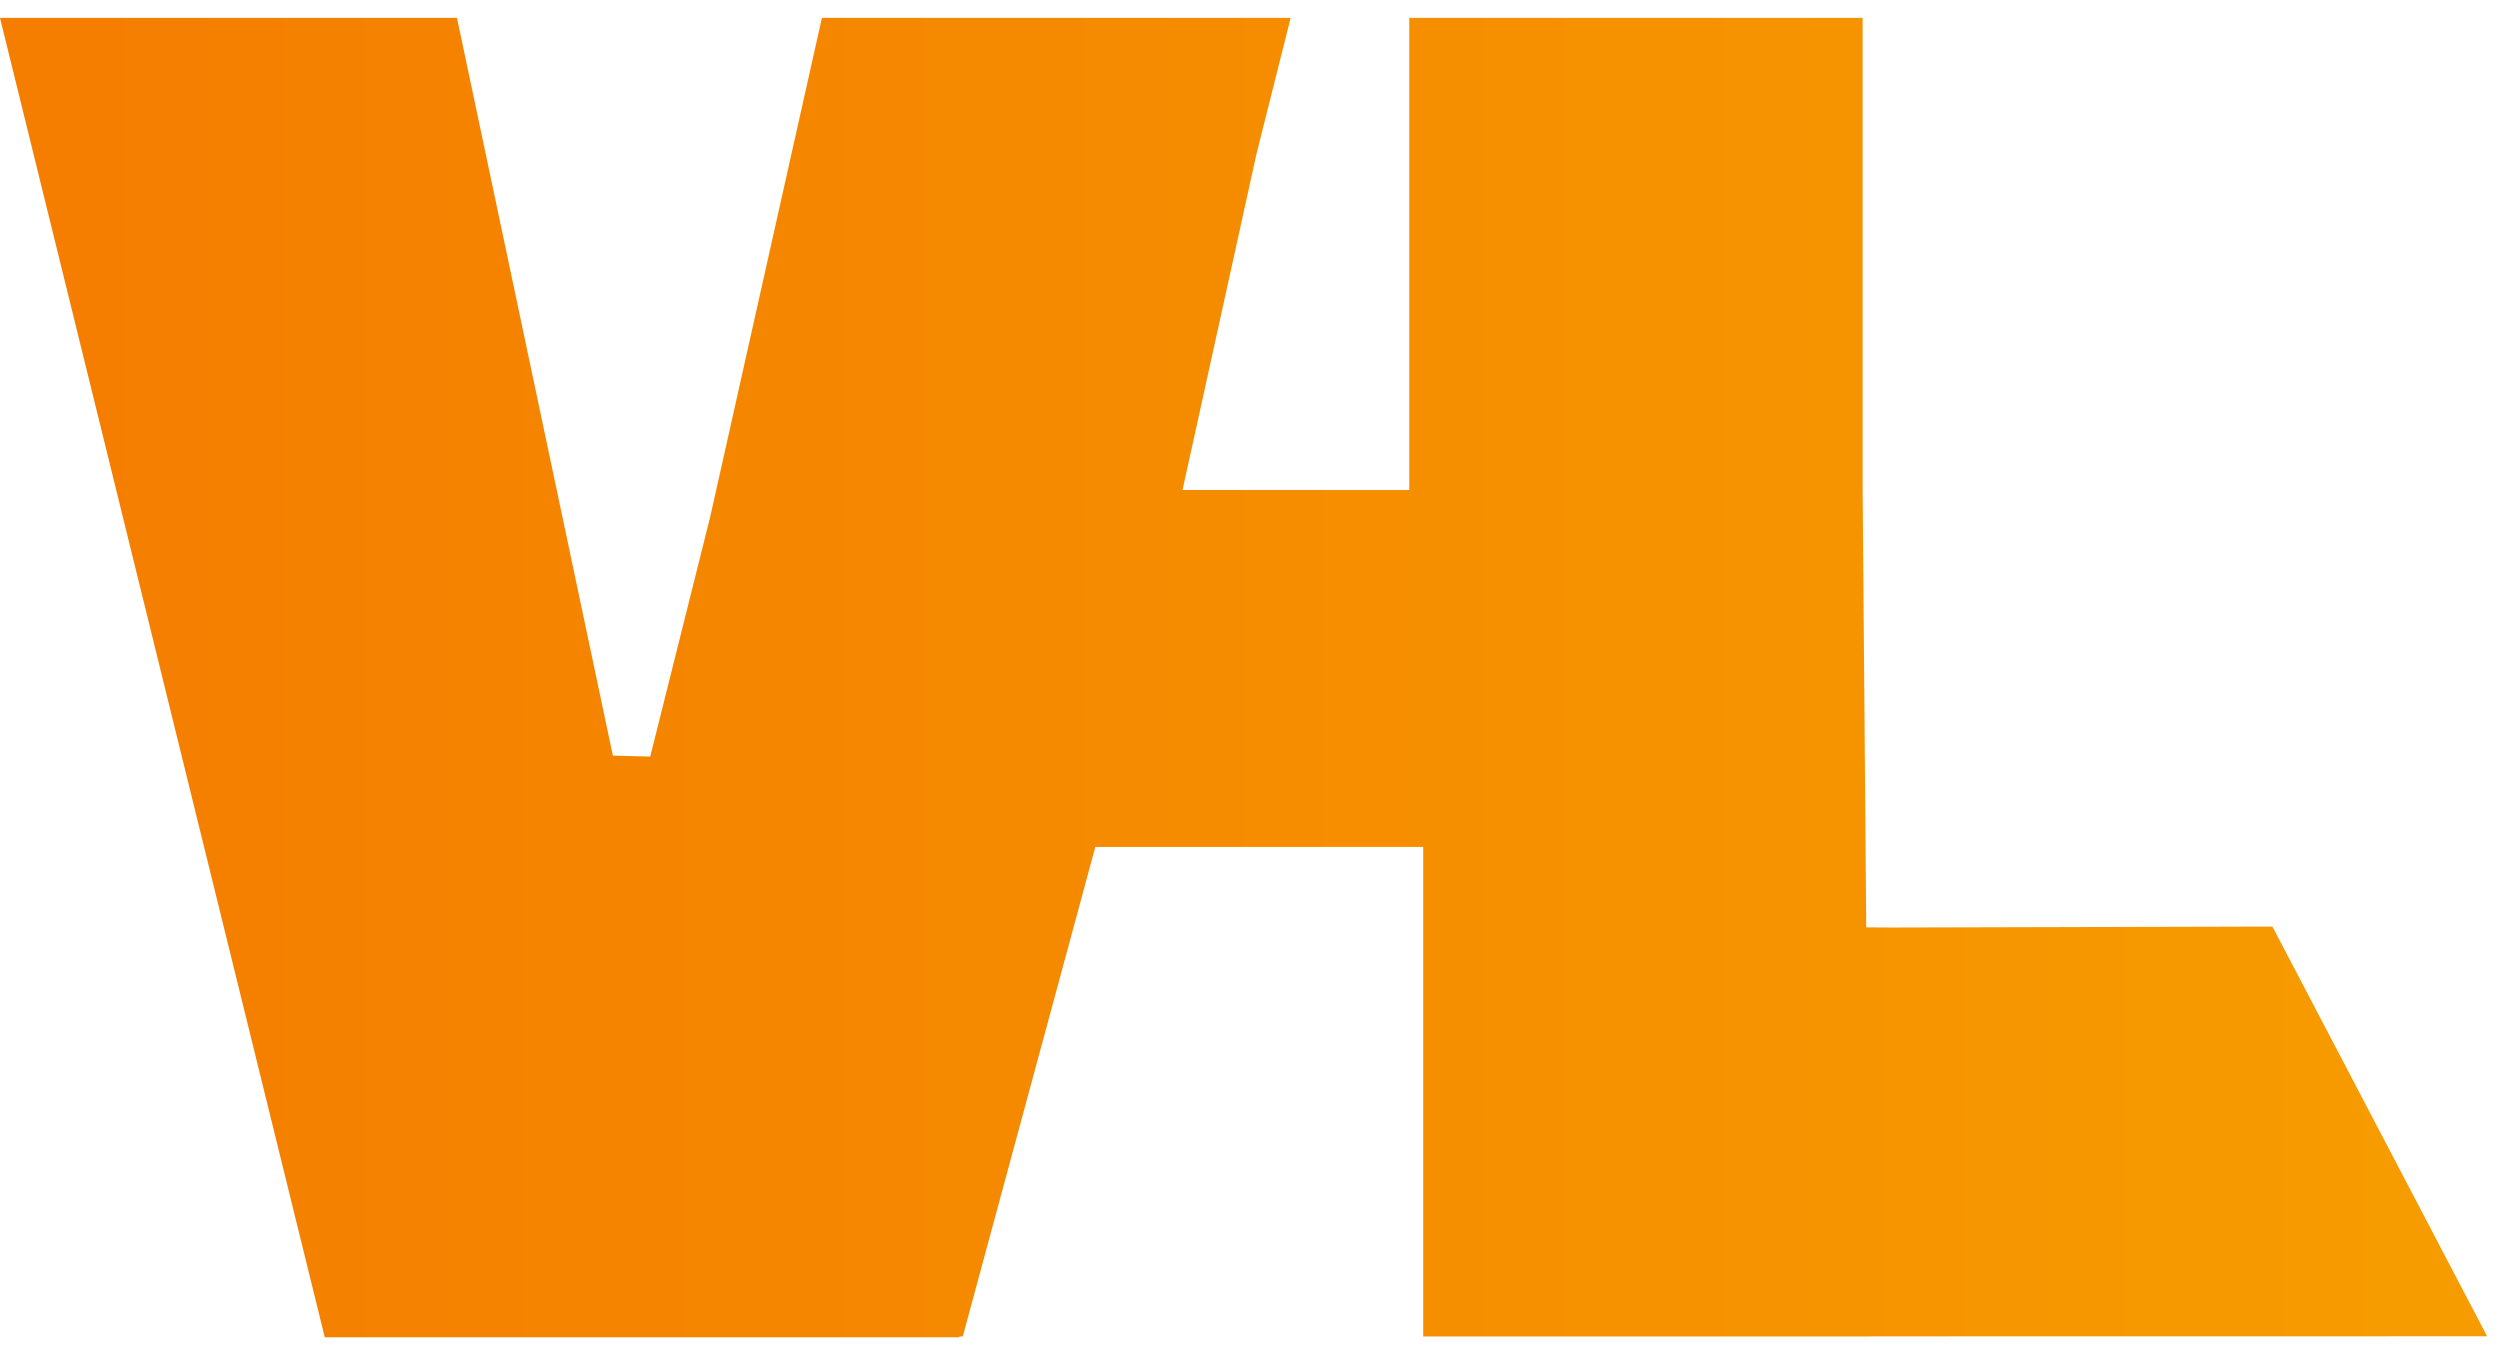
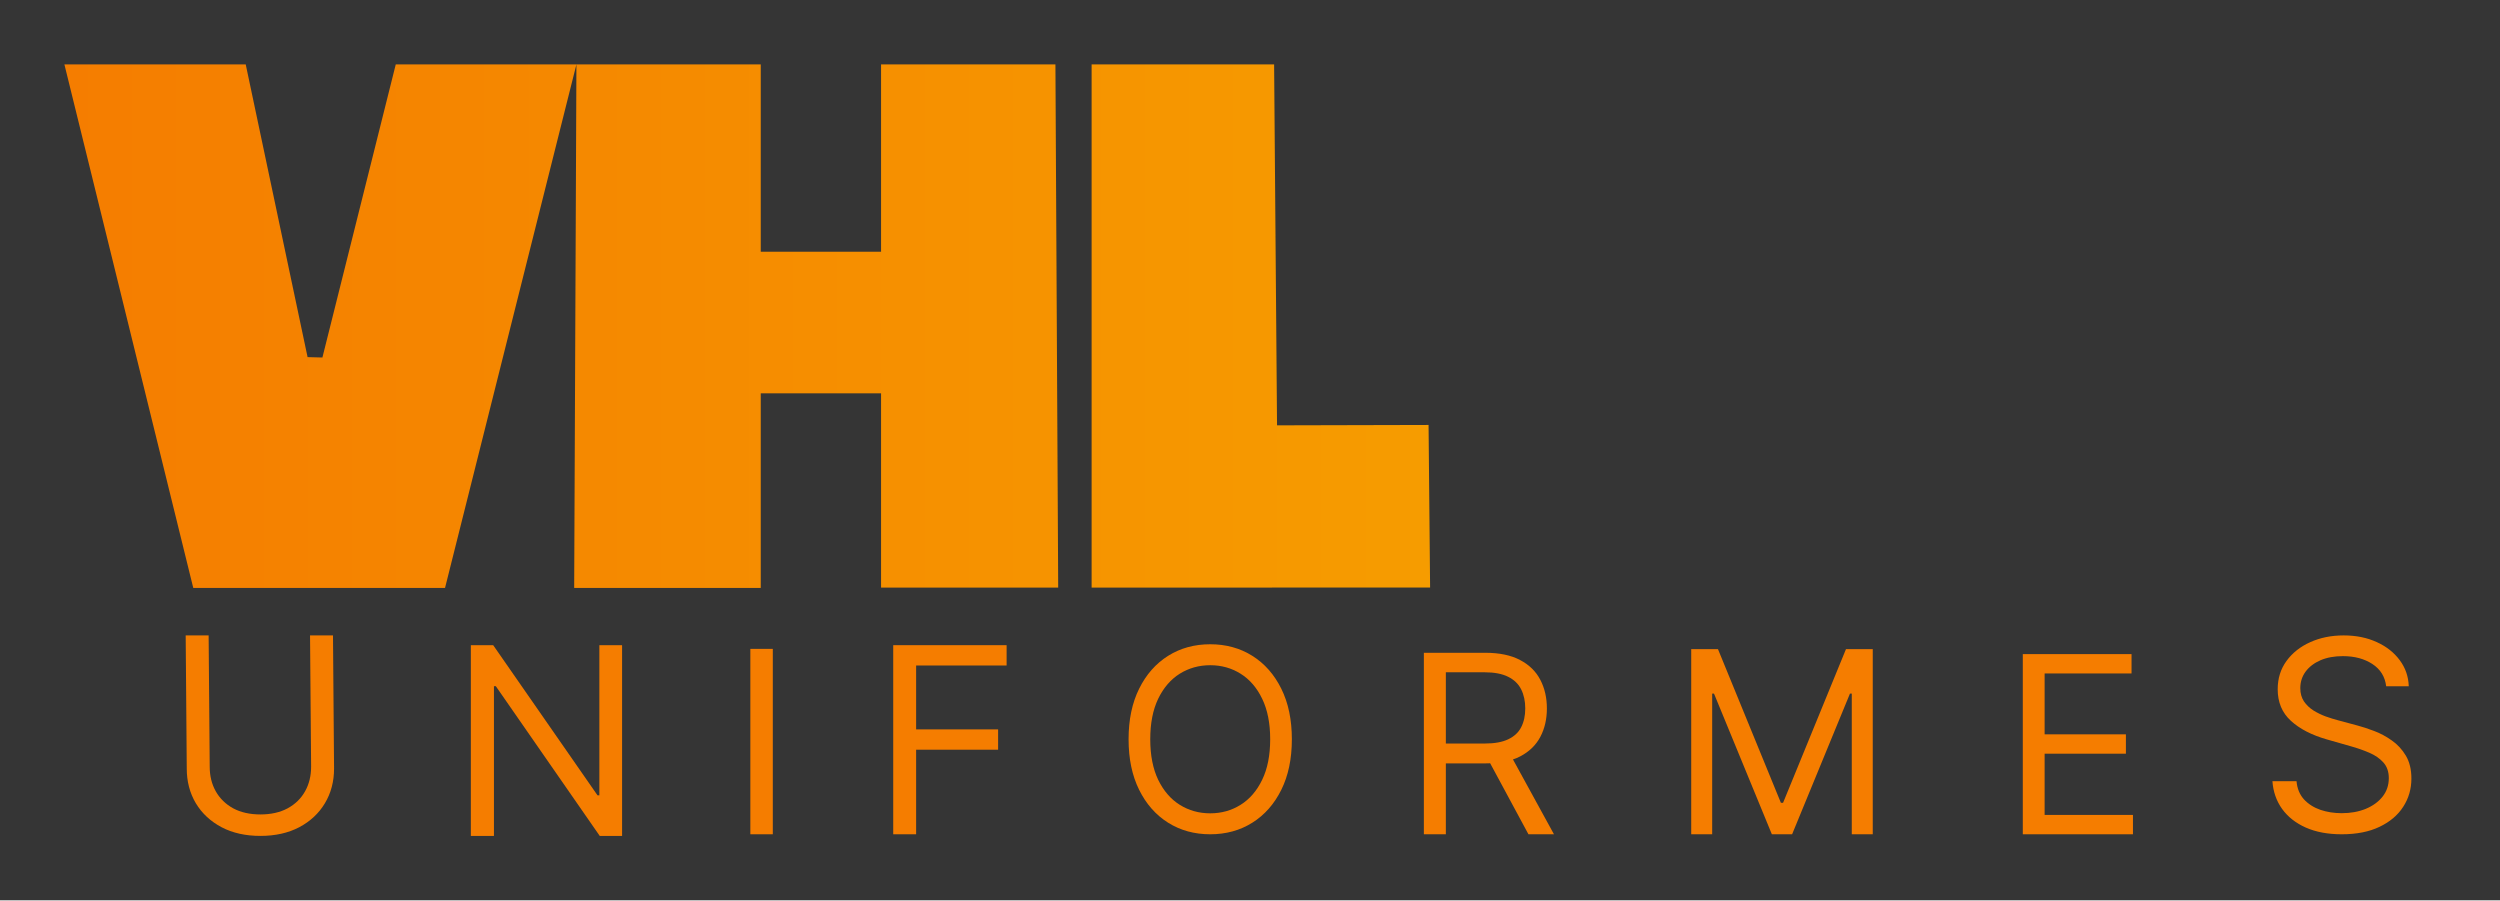
- <svg xmlns="http://www.w3.org/2000/svg" width="107" height="58" viewBox="0 0 107 58" fill="none">
-   <path fill-rule="evenodd" clip-rule="evenodd" d="M19.558 0.765H0L13.9 57.234H41.057L41.066 57.2H41.206L46.88 36.248H60.913V57.199L60.913 57.199L60.913 57.2H80.02L80.02 57.197L106.449 57.193L97.259 39.657L80.914 39.698L79.875 39.691L79.721 20.971V0.765H60.316V20.971H50.612L53.781 6.573L55.24 0.765H55.06H35.742H35.178L30.39 22.151L27.83 32.381L26.23 32.34L19.558 0.765Z" fill="url(#paint0_linear_411_5)" />
+ <svg xmlns="http://www.w3.org/2000/svg" width="1941" height="699" viewBox="0 0 1941 699" fill="none">
+   <rect width="1941" height="698.999" fill="#353535" />
+   <path fill-rule="evenodd" clip-rule="evenodd" d="M847.529 456.209V50H989.223L991.49 330.236L1109.14 329.939L1110.33 456.167L847.529 456.209ZM445.794 456.46L447.535 50H590.645V195.44H684.057V50H819.432L821.581 456.209H684.057V305.405H590.645V456.46H445.794ZM50 50H190.776L238.804 277.275L250.317 277.568L307.267 50H447.535L345.522 456.46H150.048L50 50Z" fill="url(#paint0_linear_1601_4)" />
+   <path d="M240.717 493.334H258.533L259.367 596.701C259.367 606.758 256.996 615.738 252.255 623.64C247.562 631.495 240.929 637.697 232.356 642.247C223.783 646.749 213.726 648.999 202.184 648.999C190.641 648.999 180.584 646.749 172.011 642.247C163.439 637.697 156.782 631.495 152.04 623.64C147.347 615.738 145 606.758 145 596.701L144.166 493.334H161.982L162.816 595.264C162.816 602.448 164.396 608.842 167.557 614.445C170.718 620.001 175.22 624.383 181.063 627.592C186.954 630.752 193.994 632.333 202.184 632.333C210.373 632.333 217.413 630.752 223.304 627.592C229.195 624.383 233.697 620.001 236.81 614.445C239.971 608.842 241.551 602.448 241.551 595.264L240.717 493.334Z" fill="#F57D00" />
+   <path d="M482.984 500.93V648.999H465.633L384.946 532.742H383.5V648.999H365.57V500.93H382.922L463.897 617.477H465.343V500.93H482.984Z" fill="#F57D00" />
+   <path d="M600 503.786V647.732H582.569V503.786H600Z" fill="#F57D00" />
+   <path d="M693.5 647.732V500.922H781.528V516.693H711.278V566.298H774.933V582.069H711.278V647.732H693.5Z" fill="#F57D00" />
+   <path d="M1003 573.968C1003 589.113 1000.27 602.202 994.796 613.234C989.327 624.266 981.825 632.773 972.289 638.757C962.753 644.74 951.861 647.732 939.614 647.732C927.367 647.732 916.475 644.74 906.939 638.757C897.403 632.773 889.9 624.266 884.431 613.234C878.962 602.202 876.228 589.113 876.228 573.968C876.228 558.823 878.962 545.734 884.431 534.702C889.9 523.67 897.403 515.163 906.939 509.179C916.475 503.196 927.367 500.204 939.614 500.204C951.861 500.204 962.753 503.196 972.289 509.179C981.825 515.163 989.327 523.67 994.796 534.702C1000.27 545.734 1003 558.823 1003 573.968ZM986.172 573.968C986.172 561.534 984.092 551.04 979.931 542.485C975.818 533.931 970.232 527.457 963.173 523.063C956.162 518.669 948.308 516.472 939.614 516.472C930.919 516.472 923.043 518.669 915.984 523.063C908.972 527.457 903.386 533.931 899.226 542.485C895.113 551.04 893.056 561.534 893.056 573.968C893.056 586.402 895.113 596.896 899.226 605.451C903.386 614.005 908.972 620.479 915.984 624.873C923.043 629.267 930.919 631.464 939.614 631.464C948.308 631.464 956.162 629.267 963.173 624.873C970.232 620.479 975.818 614.005 979.931 605.451C984.092 596.896 986.172 586.402 986.172 573.968Z" fill="#F57D00" />
+   <path d="M1105.49 647.732V506.82H1153.11C1164.12 506.82 1173.15 508.7 1180.22 512.462C1187.28 516.177 1192.51 521.292 1195.9 527.805C1199.3 534.319 1201 541.726 1201 550.029C1201 558.331 1199.3 565.693 1195.9 572.115C1192.51 578.537 1187.3 583.583 1180.29 587.252C1173.27 590.876 1164.3 592.688 1153.38 592.688H1114.85V577.276H1152.83C1160.35 577.276 1166.41 576.175 1171 573.973C1175.63 571.771 1178.98 568.652 1181.04 564.616C1183.15 560.533 1184.21 555.671 1184.21 550.029C1184.21 544.387 1183.15 539.456 1181.04 535.236C1178.93 531.016 1175.56 527.759 1170.93 525.466C1166.3 523.126 1160.17 521.957 1152.56 521.957H1122.56V647.732H1105.49ZM1171.82 584.431L1206.5 647.732H1186.68L1152.56 584.431H1171.82Z" fill="#F57D00" />
+   <path d="M1313.06 503.981H1333.83L1382.69 623.305H1384.37L1433.22 503.981H1454V647.732H1437.72V538.515H1436.31L1391.39 647.732H1375.67L1330.75 538.515H1329.34V647.732H1313.06V503.981Z" fill="#F57D00" />
+   <path d="M1570.5 647.732V507.847H1654.92V522.874H1587.44V570.139H1650.55V585.166H1587.44V632.705H1656.02V647.732H1570.5Z" fill="#F57D00" />
+   <path d="M1852.62 532.811C1851.74 525.403 1848.18 519.652 1841.95 515.558C1835.71 511.464 1828.06 509.417 1818.99 509.417C1812.36 509.417 1806.56 510.489 1801.59 512.634C1796.67 514.778 1792.82 517.727 1790.04 521.479C1787.31 525.232 1785.95 529.497 1785.95 534.273C1785.95 538.269 1786.9 541.705 1788.8 544.581C1790.75 547.407 1793.23 549.771 1796.25 551.672C1799.28 553.524 1802.44 555.059 1805.76 556.277C1809.07 557.447 1812.12 558.397 1814.9 559.128L1830.1 563.222C1834 564.246 1838.34 565.659 1843.11 567.462C1847.94 569.266 1852.55 571.727 1856.93 574.846C1861.37 577.916 1865.02 581.864 1867.9 586.689C1870.77 591.514 1872.21 597.435 1872.21 604.453C1872.21 612.544 1870.09 619.854 1865.85 626.385C1861.66 632.916 1855.52 638.106 1847.43 641.956C1839.39 645.806 1829.62 647.732 1818.11 647.732C1807.39 647.732 1798.11 646.001 1790.26 642.541C1782.46 639.081 1776.32 634.256 1771.84 628.066C1767.4 621.877 1764.89 614.688 1764.31 606.5H1783.02C1783.51 612.154 1785.41 616.833 1788.72 620.537C1792.09 624.192 1796.33 626.921 1801.45 628.724C1806.61 630.479 1812.17 631.356 1818.11 631.356C1825.03 631.356 1831.25 630.235 1836.75 627.993C1842.26 625.703 1846.62 622.535 1849.84 618.49C1853.06 614.396 1854.67 609.62 1854.67 604.161C1854.67 599.19 1853.28 595.145 1850.5 592.026C1847.72 588.906 1844.07 586.372 1839.53 584.423C1835 582.473 1830.1 580.767 1824.84 579.305L1806.42 574.042C1794.72 570.679 1785.46 565.878 1778.64 559.64C1771.81 553.402 1768.4 545.238 1768.4 535.15C1768.4 526.767 1770.67 519.457 1775.2 513.219C1779.78 506.931 1785.92 502.058 1793.62 498.598C1801.37 495.089 1810.02 493.334 1819.58 493.334C1829.23 493.334 1837.8 495.064 1845.31 498.524C1852.81 501.936 1858.76 506.615 1863.15 512.561C1867.58 518.506 1869.92 525.256 1870.16 532.811H1852.62Z" fill="#F57D00" />
  <defs>
-     <linearGradient id="paint0_linear_411_5" x1="0.164" y1="29.076" x2="106.3" y2="29.076" gradientUnits="userSpaceOnUse">
+     <linearGradient id="paint0_linear_1601_4" x1="51.183" y1="253.778" x2="1111.51" y2="253.778" gradientUnits="userSpaceOnUse">
      <stop stop-color="#F57D00" />
      <stop offset="1" stop-color="#F69C00" />
    </linearGradient>
  </defs>
</svg>
